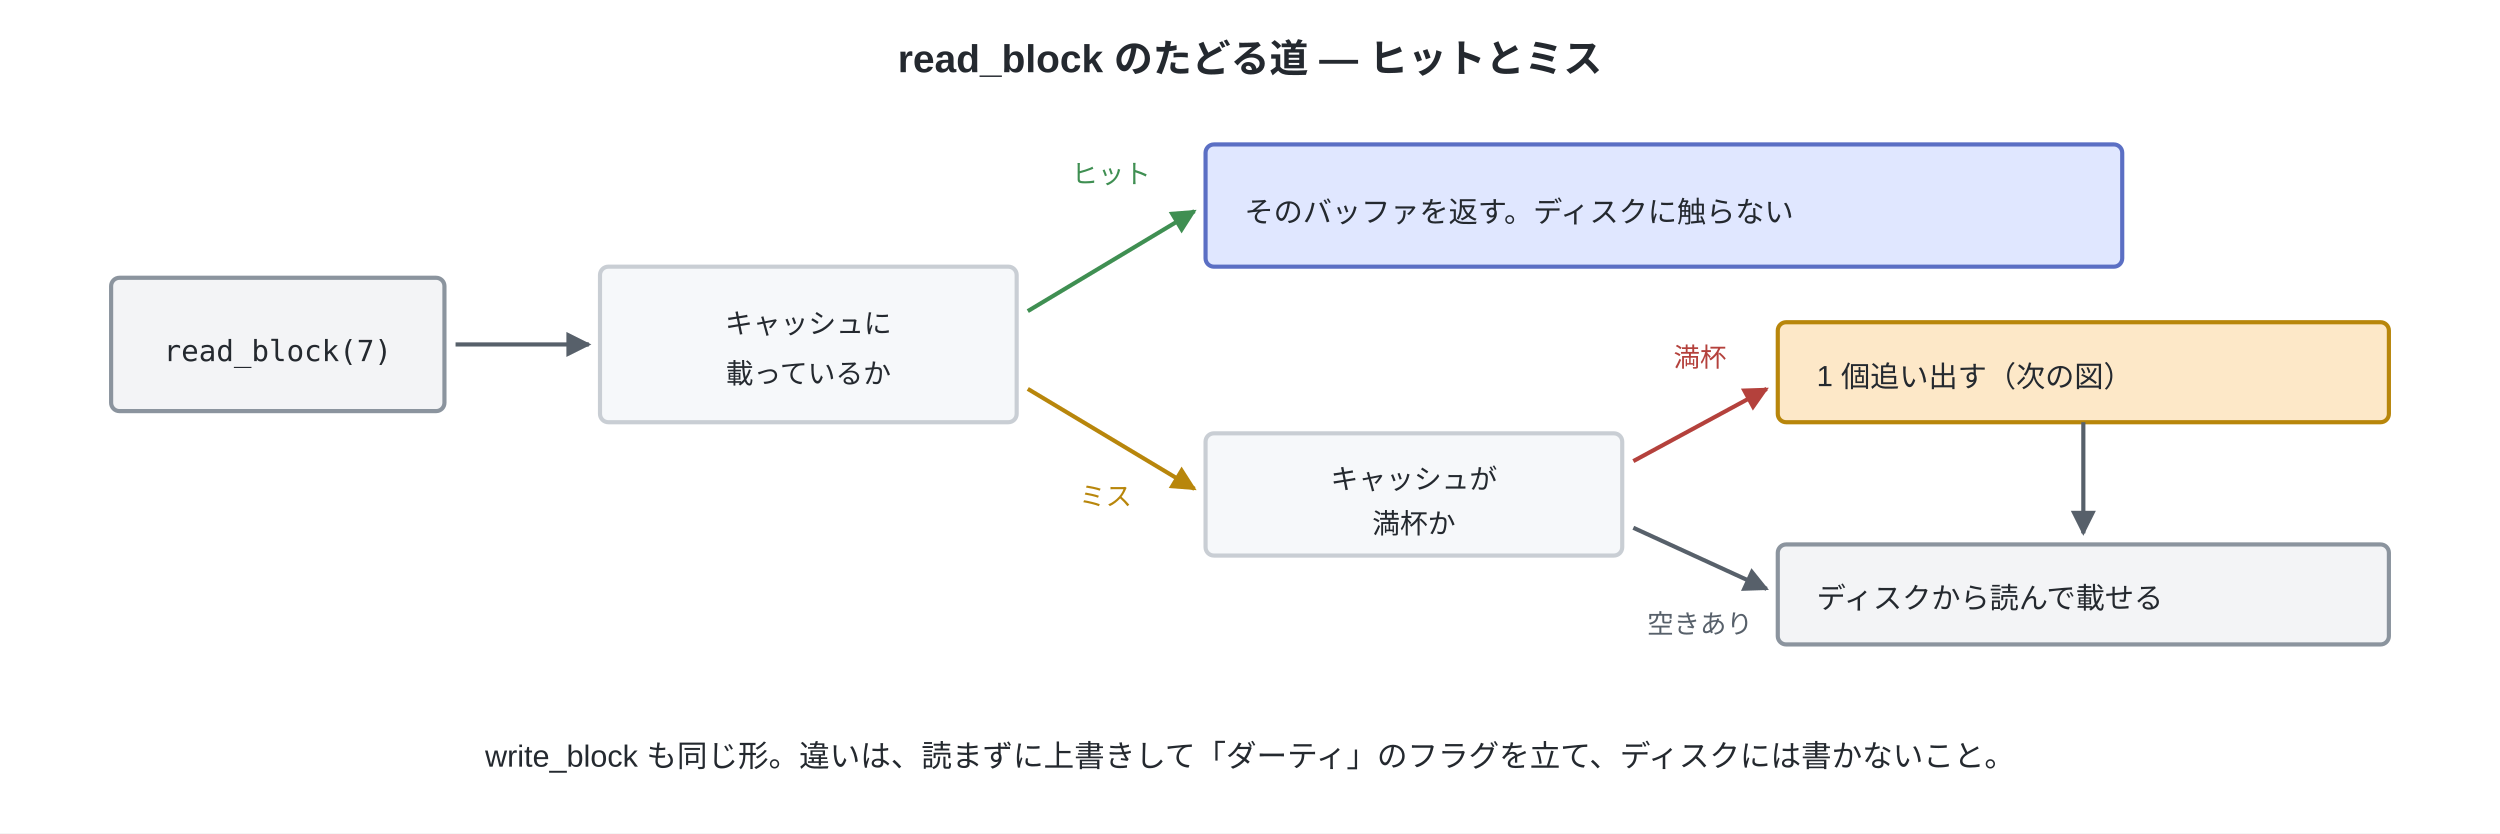
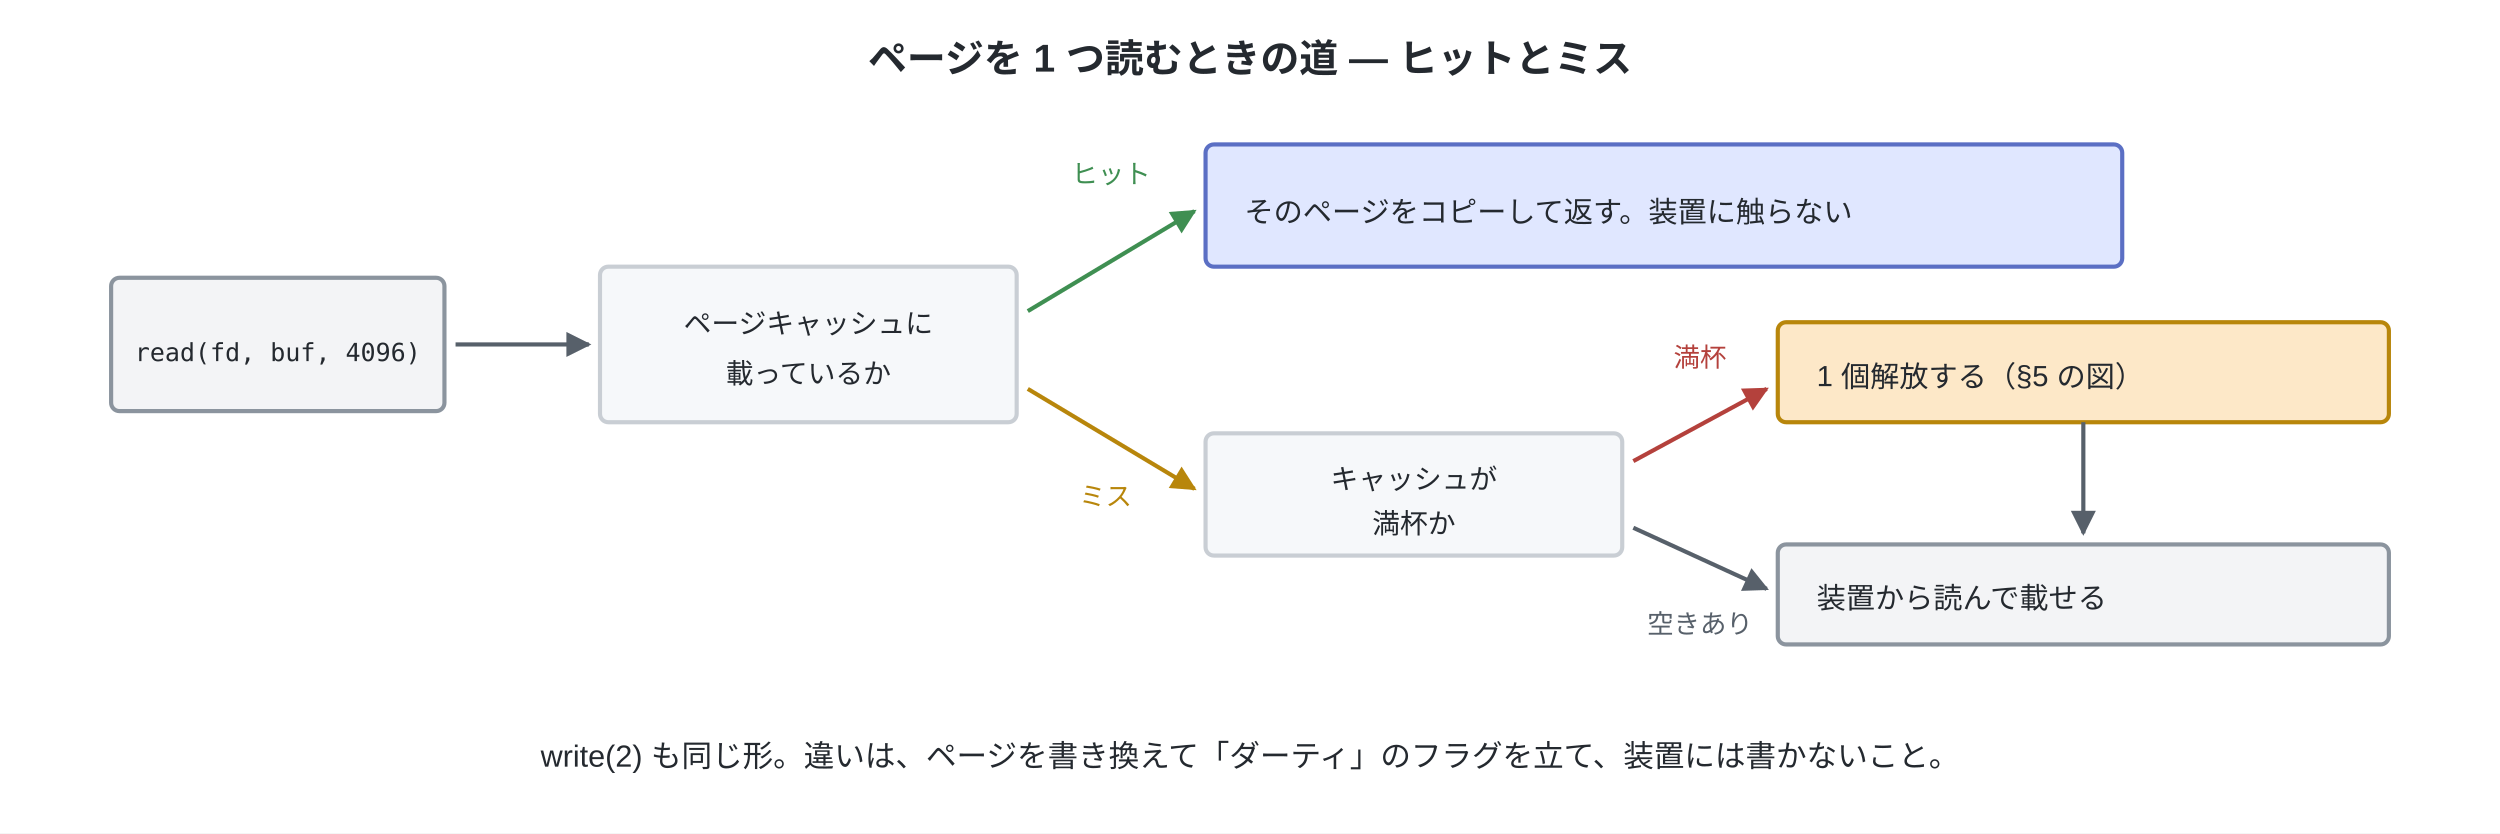
<svg xmlns="http://www.w3.org/2000/svg" width="900" height="300" viewBox="0 0 900 300" role="img" font-family="Helvetica Neue, Arial, Hiragino Sans, Noto Sans JP, sans-serif">
  <rect x="0" y="0" width="900" height="300" fill="#ffffff" />
  <defs>
    <marker id="a" viewBox="0 0 10 10" refX="9" refY="5" markerWidth="6" markerHeight="6" orient="auto-start-reverse">
      <path d="M 0 0 L 10 5 L 0 10 z" fill="#57606a" />
    </marker>
    <marker id="g" viewBox="0 0 10 10" refX="9" refY="5" markerWidth="6" markerHeight="6" orient="auto-start-reverse">
      <path d="M 0 0 L 10 5 L 0 10 z" fill="#3f8f52" />
    </marker>
    <marker id="y" viewBox="0 0 10 10" refX="9" refY="5" markerWidth="6" markerHeight="6" orient="auto-start-reverse">
      <path d="M 0 0 L 10 5 L 0 10 z" fill="#b8860b" />
    </marker>
    <marker id="r" viewBox="0 0 10 10" refX="9" refY="5" markerWidth="6" markerHeight="6" orient="auto-start-reverse">
      <path d="M 0 0 L 10 5 L 0 10 z" fill="#b4413c" />
    </marker>
  </defs>
-   <text x="450.0" y="26" font-size="14" fill="#24292f" text-anchor="middle" font-family="Helvetica Neue, Arial, Hiragino Sans, Noto Sans JP, sans-serif" font-weight="bold">read_block のたどる道 — ヒットとミス</text>
+   <text x="450.0" y="26" font-size="14" fill="#24292f" text-anchor="middle" font-family="Helvetica Neue, Arial, Hiragino Sans, Noto Sans JP, sans-serif" font-weight="bold">ページを 1 つ読むときの道 — ヒットとミス</text>
  <rect x="40" y="100" width="120" height="48" rx="3" fill="#f3f4f6" stroke="#8b949e" stroke-width="1.5" />
-   <text x="100" y="130" font-size="10.5" fill="#24292f" text-anchor="middle" font-family="SFMono-Regular, Menlo, Consolas, monospace" font-weight="normal">read_block(7)</text>
+   <text x="100" y="130" font-size="9" fill="#24292f" text-anchor="middle" font-family="SFMono-Regular, Menlo, Consolas, monospace" font-weight="normal">read(fd, buf, 4096)</text>
  <path d="M 164 124 L 212 124" stroke="#57606a" stroke-width="1.5" fill="none" marker-end="url(#a)" />
  <rect x="216" y="96" width="150" height="56" rx="3" fill="#f6f8fa" stroke="#c9ced4" stroke-width="1.5" />
-   <text x="291" y="120" font-size="10" fill="#24292f" text-anchor="middle" font-family="Helvetica Neue, Arial, Hiragino Sans, Noto Sans JP, sans-serif" font-weight="normal">キャッシュに</text>
+   <text x="291" y="120" font-size="10" fill="#24292f" text-anchor="middle" font-family="Helvetica Neue, Arial, Hiragino Sans, Noto Sans JP, sans-serif" font-weight="normal">ページキャッシュに</text>
  <text x="291" y="138" font-size="10" fill="#24292f" text-anchor="middle" font-family="Helvetica Neue, Arial, Hiragino Sans, Noto Sans JP, sans-serif" font-weight="normal">載っているか</text>
  <path d="M 370 112 L 430 76" stroke="#3f8f52" stroke-width="1.5" fill="none" marker-end="url(#g)" />
  <text x="400" y="66" font-size="9.5" fill="#3f8f52" text-anchor="middle" font-family="Helvetica Neue, Arial, Hiragino Sans, Noto Sans JP, sans-serif" font-weight="normal">ヒット</text>
  <rect x="434" y="52" width="330" height="44" rx="3" fill="#e0e7ff" stroke="#5b6fc4" stroke-width="1.5" />
-   <text x="448" y="80" font-size="10.5" fill="#24292f" text-anchor="start" font-family="Helvetica Neue, Arial, Hiragino Sans, Noto Sans JP, sans-serif" font-weight="normal">そのバッファを返す。ディスクに触らない</text>
+   <text x="448" y="80" font-size="10.5" fill="#24292f" text-anchor="start" font-family="Helvetica Neue, Arial, Hiragino Sans, Noto Sans JP, sans-serif" font-weight="normal">そのページをコピーして返す。装置に触らない</text>
  <path d="M 370 140 L 430 176" stroke="#b8860b" stroke-width="1.5" fill="none" marker-end="url(#y)" />
  <text x="398" y="182" font-size="9.5" fill="#b8860b" text-anchor="middle" font-family="Helvetica Neue, Arial, Hiragino Sans, Noto Sans JP, sans-serif" font-weight="normal">ミス</text>
  <rect x="434" y="156" width="150" height="44" rx="3" fill="#f6f8fa" stroke="#c9ced4" stroke-width="1.5" />
  <text x="509" y="176" font-size="10" fill="#24292f" text-anchor="middle" font-family="Helvetica Neue, Arial, Hiragino Sans, Noto Sans JP, sans-serif" font-weight="normal">キャッシュが</text>
  <text x="509" y="192" font-size="10" fill="#24292f" text-anchor="middle" font-family="Helvetica Neue, Arial, Hiragino Sans, Noto Sans JP, sans-serif" font-weight="normal">満杯か</text>
  <path d="M 588 166 L 636 140" stroke="#b4413c" stroke-width="1.5" fill="none" marker-end="url(#r)" />
  <text x="612" y="132" font-size="9.5" fill="#b4413c" text-anchor="middle" font-family="Helvetica Neue, Arial, Hiragino Sans, Noto Sans JP, sans-serif" font-weight="normal">満杯</text>
  <rect x="640" y="116" width="220" height="36" rx="3" fill="#fde8c8" stroke="#b8860b" stroke-width="1.5" />
-   <text x="654" y="139" font-size="10.5" fill="#24292f" text-anchor="start" font-family="Helvetica Neue, Arial, Hiragino Sans, Noto Sans JP, sans-serif" font-weight="normal">1 個追い出す（次の図）</text>
+   <text x="654" y="139" font-size="10.5" fill="#24292f" text-anchor="start" font-family="Helvetica Neue, Arial, Hiragino Sans, Noto Sans JP, sans-serif" font-weight="normal">1 個解放する（§5 の図）</text>
  <path d="M 588 190 L 636 212" stroke="#57606a" stroke-width="1.5" fill="none" marker-end="url(#a)" />
  <text x="612" y="228" font-size="9.5" fill="#57606a" text-anchor="middle" font-family="Helvetica Neue, Arial, Hiragino Sans, Noto Sans JP, sans-serif" font-weight="normal">空きあり</text>
  <rect x="640" y="196" width="220" height="36" rx="3" fill="#f3f4f6" stroke="#8b949e" stroke-width="1.5" />
-   <text x="654" y="219" font-size="10.5" fill="#24292f" text-anchor="start" font-family="Helvetica Neue, Arial, Hiragino Sans, Noto Sans JP, sans-serif" font-weight="normal">ディスクから読んで載せる</text>
+   <text x="654" y="219" font-size="10.5" fill="#24292f" text-anchor="start" font-family="Helvetica Neue, Arial, Hiragino Sans, Noto Sans JP, sans-serif" font-weight="normal">装置から読んで載せる</text>
  <path d="M 750 152 L 750 192" stroke="#57606a" stroke-width="1.5" fill="none" marker-end="url(#a)" />
-   <text x="450" y="276" font-size="11" fill="#24292f" text-anchor="middle" font-family="Helvetica Neue, Arial, Hiragino Sans, Noto Sans JP, sans-serif" font-weight="normal">write_block も同じ形。違いは、読まずに上書きして「ダーティ」のフラグを立て、ディスクには書かないこと。</text>
+   <text x="450" y="276" font-size="11" fill="#24292f" text-anchor="middle" font-family="Helvetica Neue, Arial, Hiragino Sans, Noto Sans JP, sans-serif" font-weight="normal">write(2) も同じ形。違いは、ページを書き換えて「ダーティ」のフラグを立て、装置には書かないこと。</text>
</svg>
